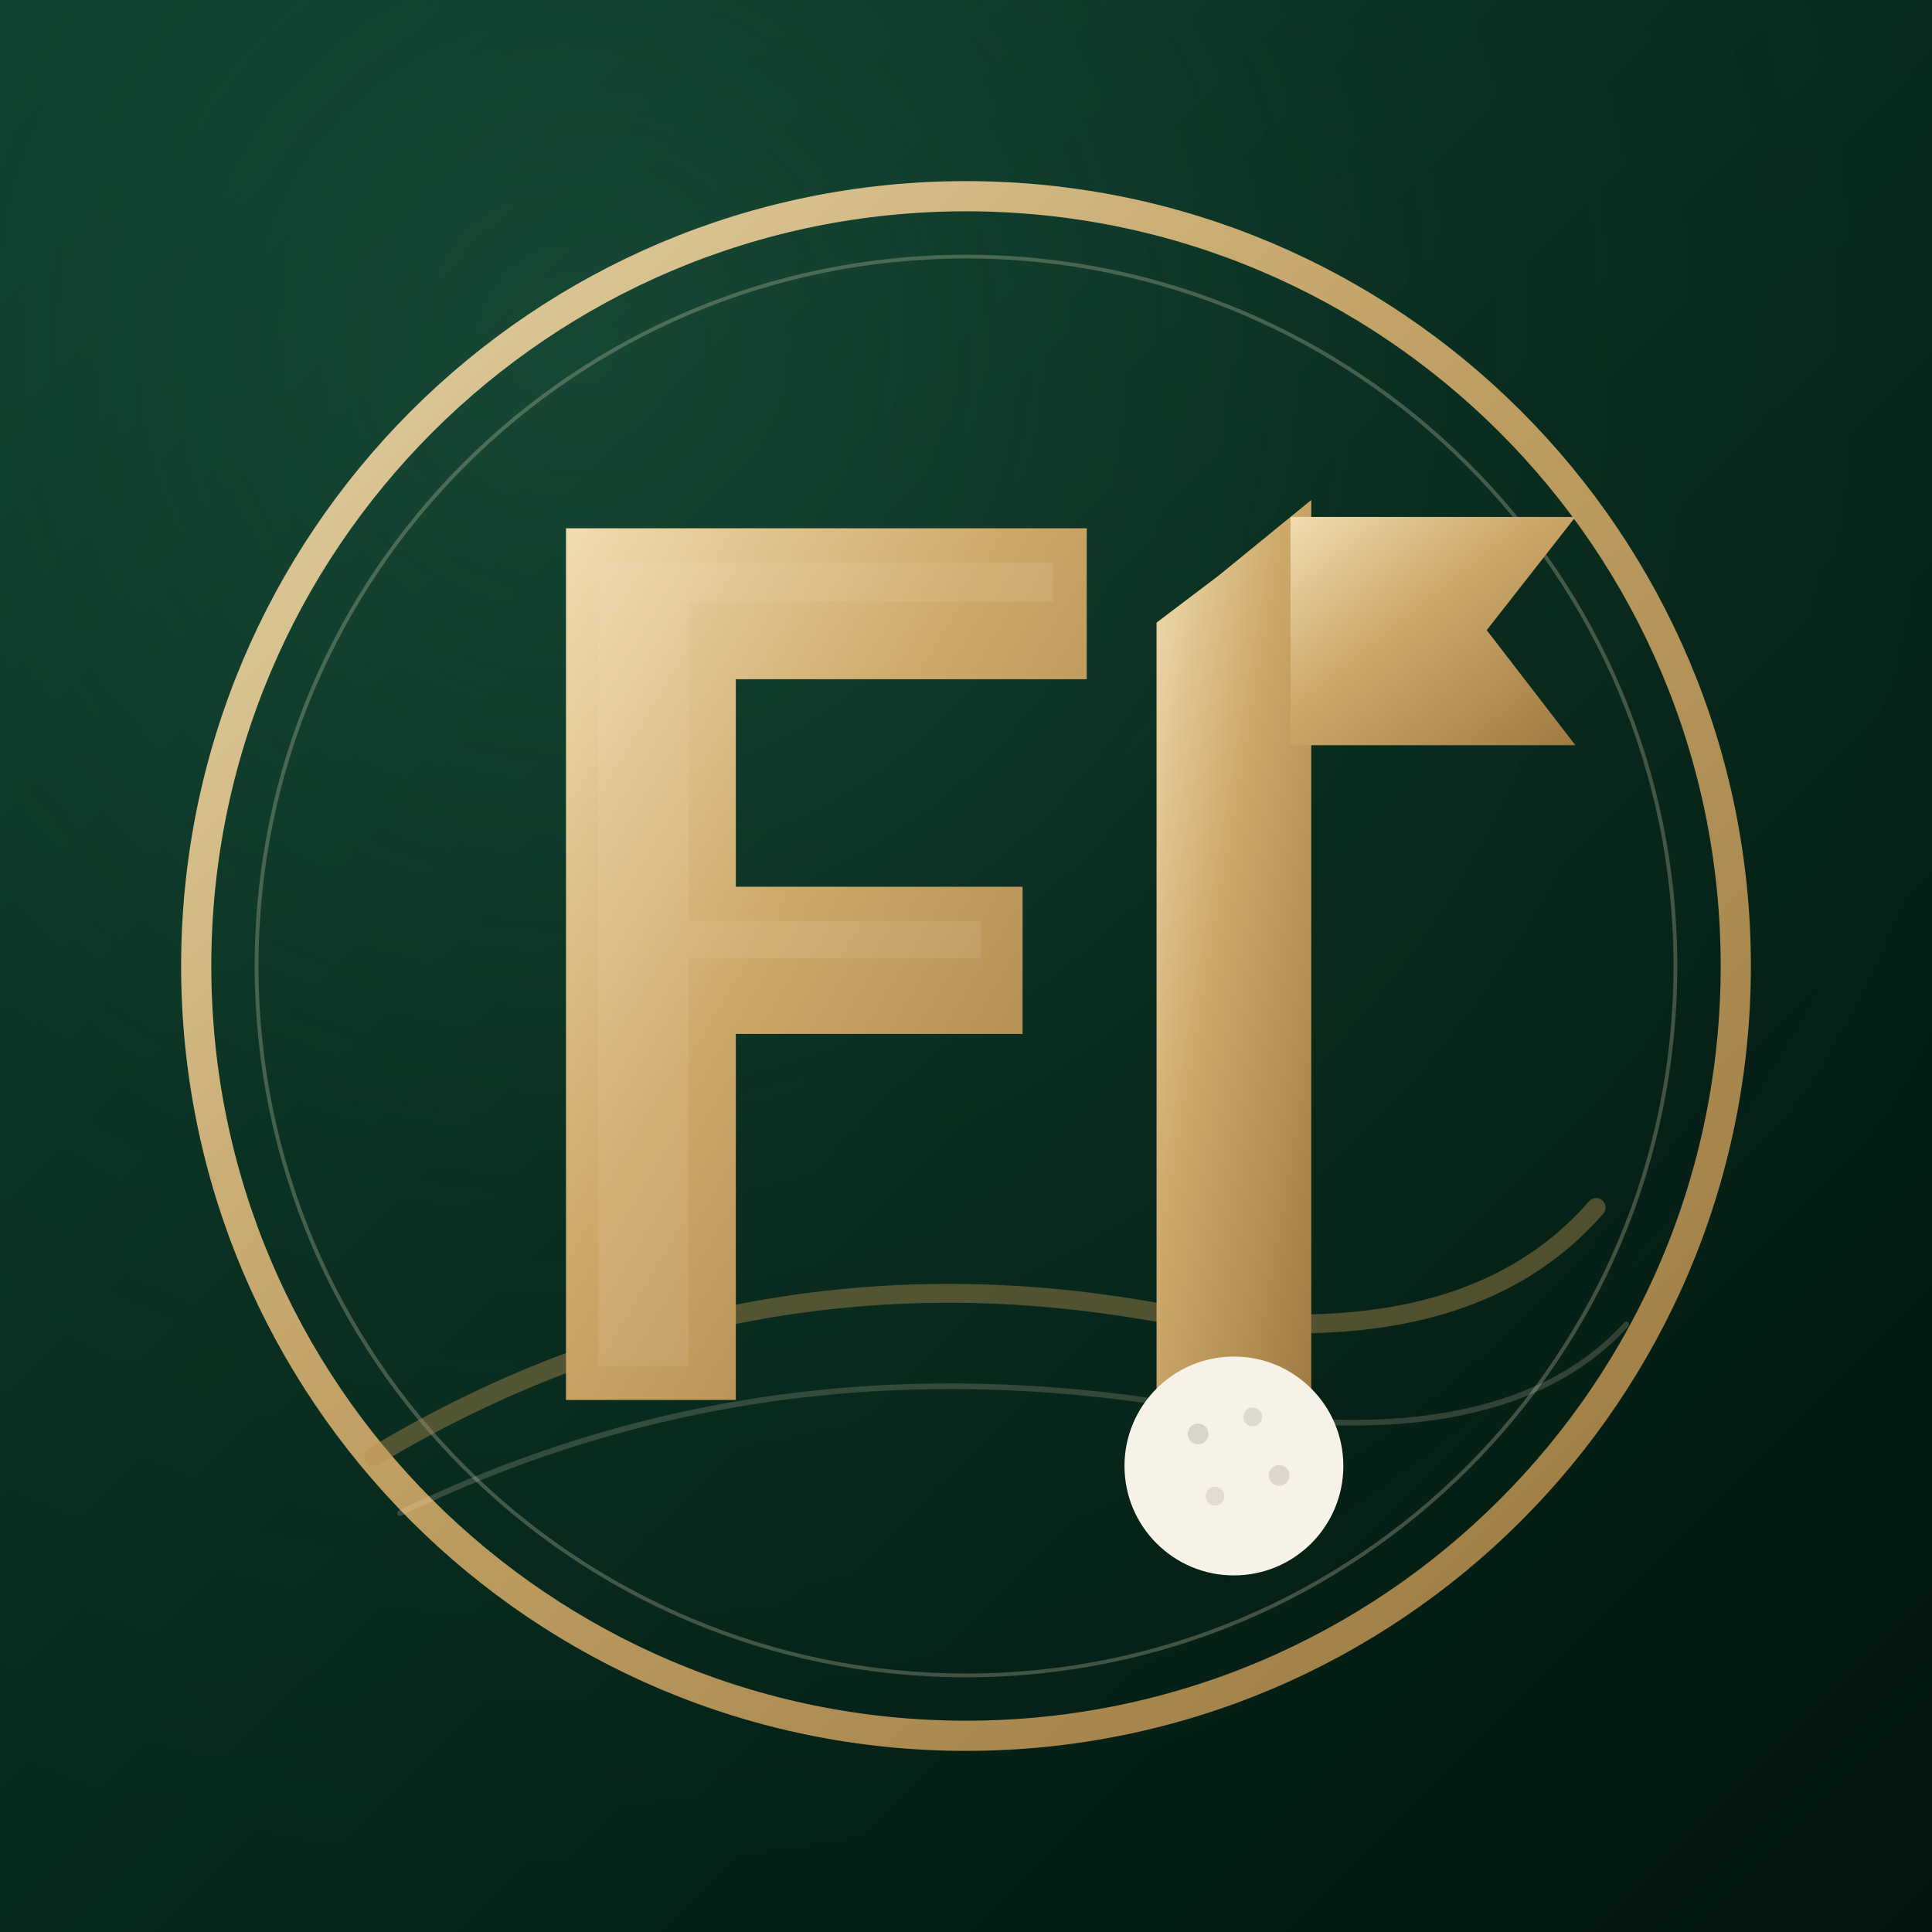
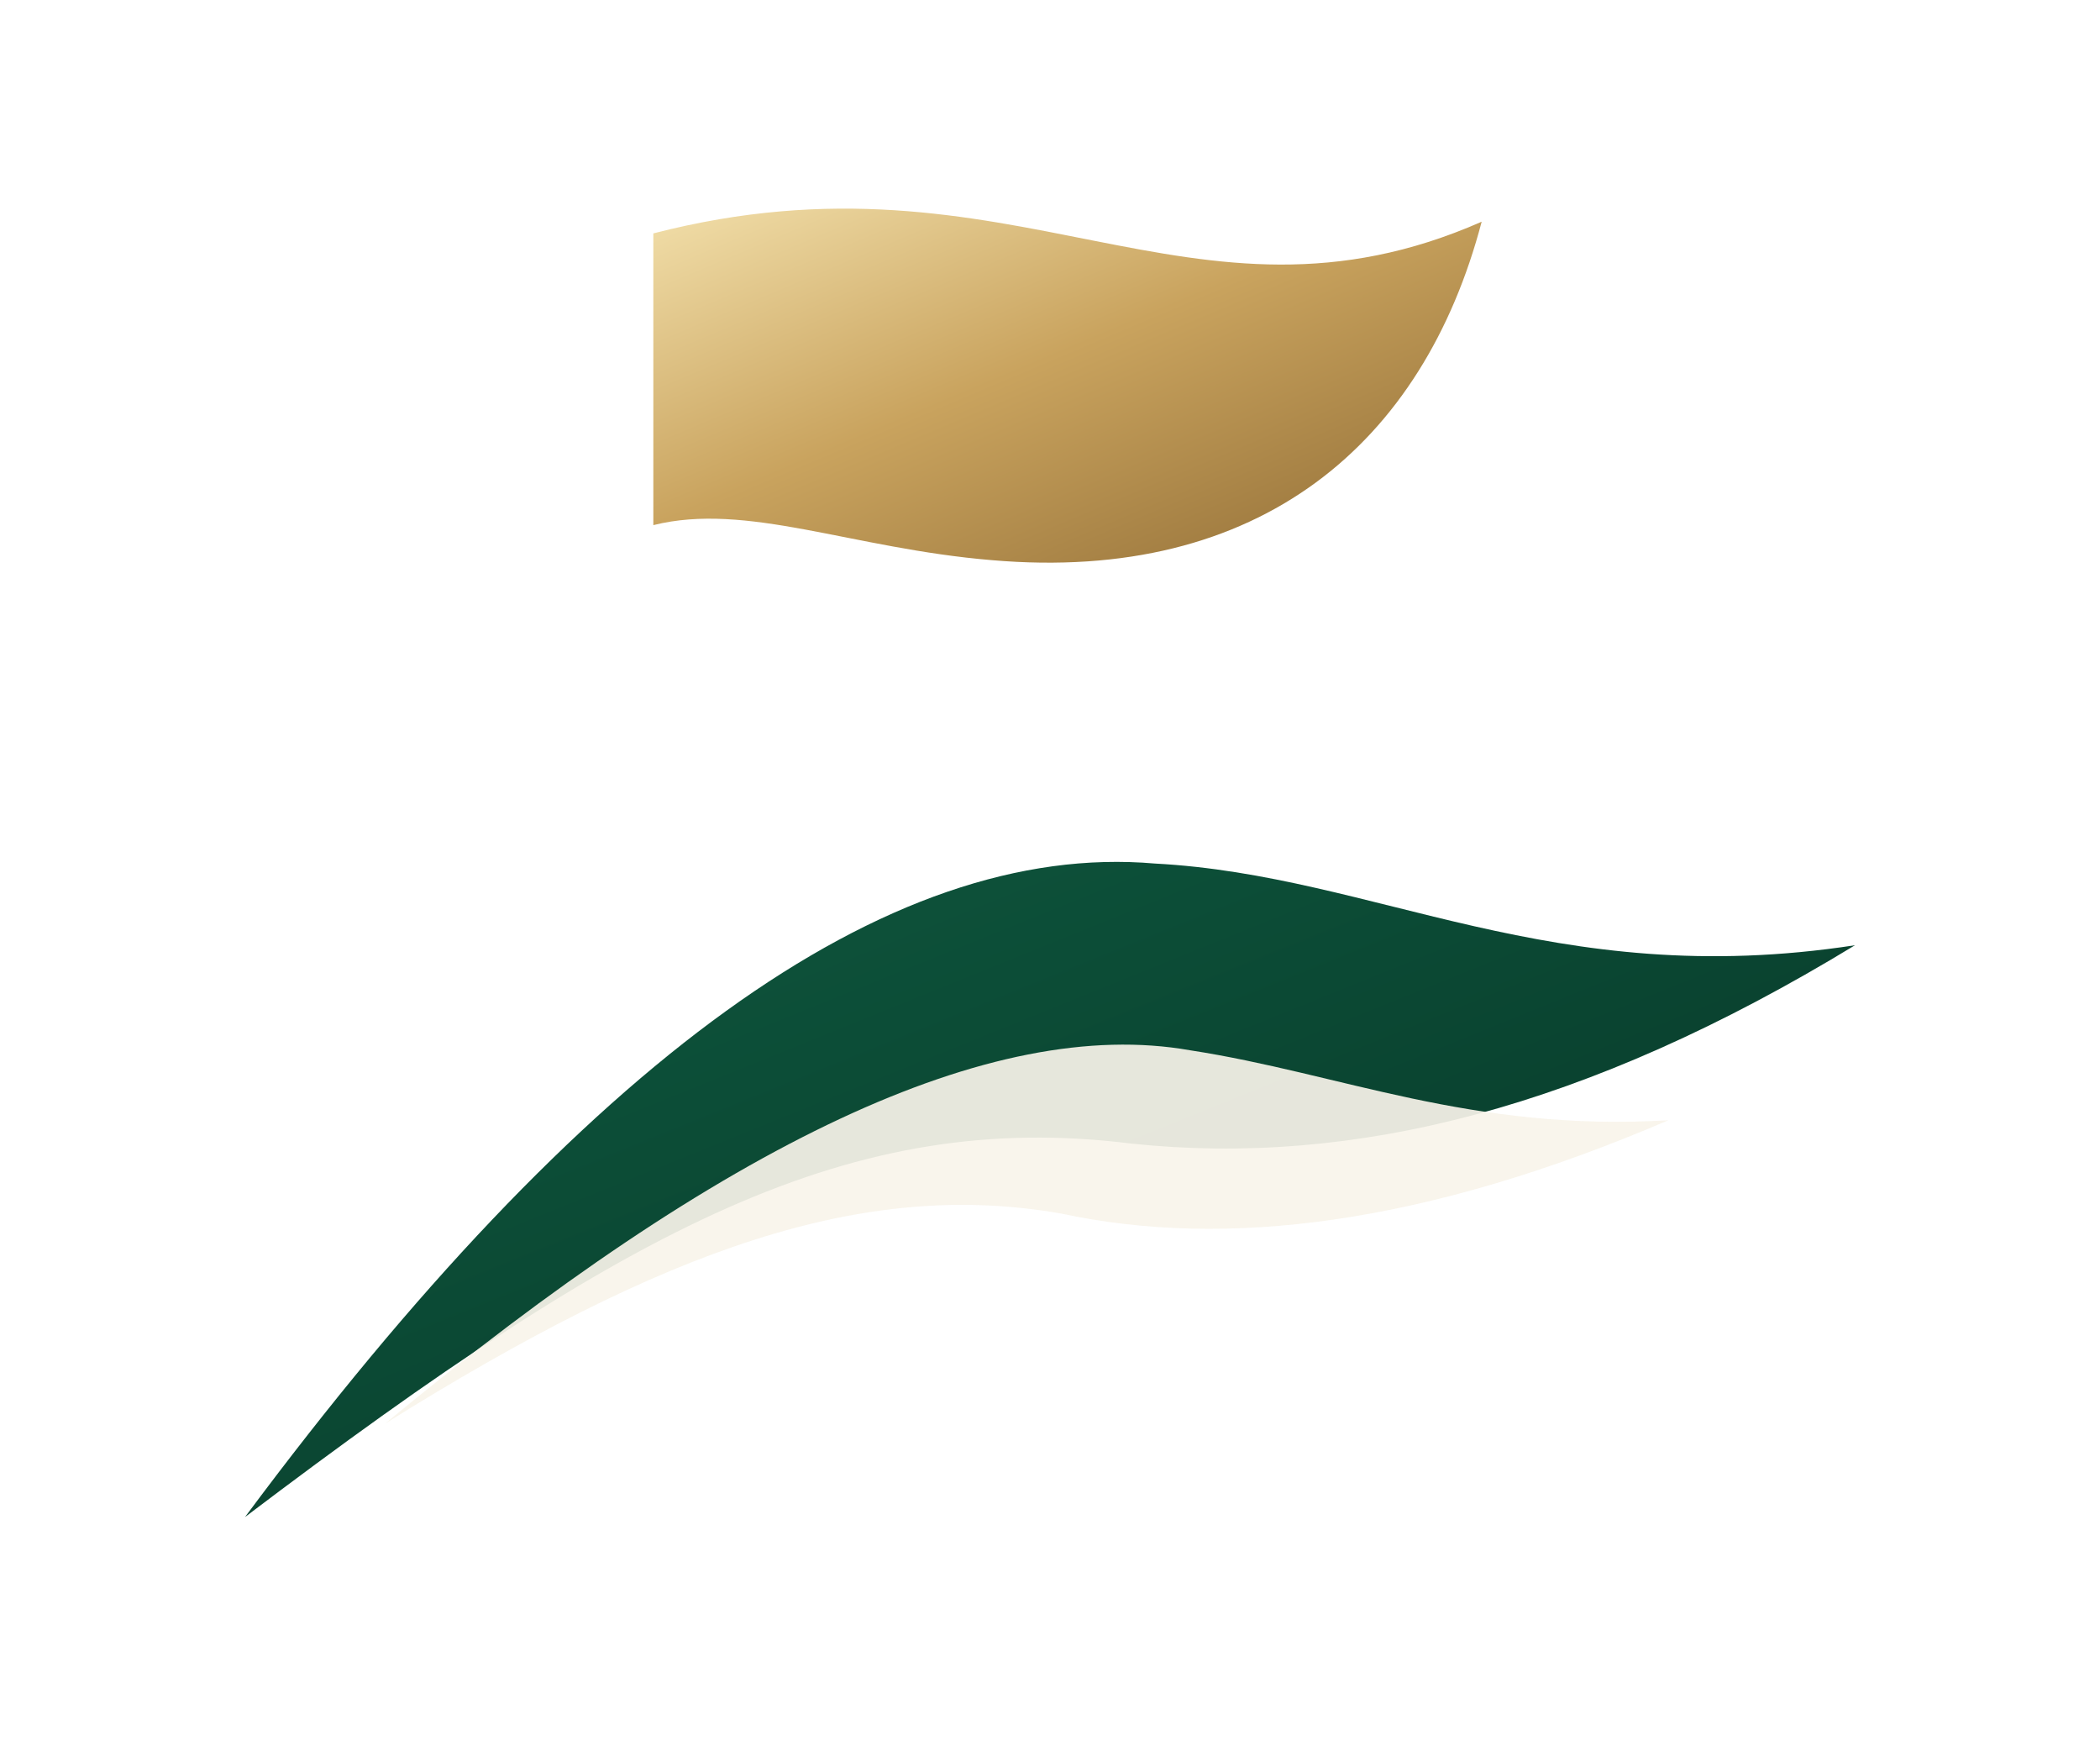
- <svg xmlns="http://www.w3.org/2000/svg" viewBox="0 0 1024 1024">
+ <svg xmlns="http://www.w3.org/2000/svg" viewBox="0 0 180 150">
  <defs>
-     <linearGradient id="bg" x1="0" y1="0" x2="1" y2="1">
-       <stop offset="0" stop-color="#0d3c2b" />
-       <stop offset="0.55" stop-color="#06261a" />
-       <stop offset="1" stop-color="#03150e" />
+     <linearGradient id="gold" x1="0" y1="0" x2="1" y2="1">
+       <stop offset="0" stop-color="#f2dfaa" />
+       <stop offset=".45" stop-color="#c9a35e" />
+       <stop offset="1" stop-color="#8f6b34" />
    </linearGradient>
-     <radialGradient id="glow" cx="30%" cy="18%" r="80%">
-       <stop offset="0" stop-color="#2c6c51" stop-opacity=".36" />
-       <stop offset=".55" stop-color="#2c6c51" stop-opacity=".08" />
-       <stop offset="1" stop-color="#2c6c51" stop-opacity="0" />
-     </radialGradient>
-     <linearGradient id="gold" x1="0" y1="0" x2="1" y2="1">
-       <stop offset="0" stop-color="#f0ddb2" />
-       <stop offset=".42" stop-color="#cda96a" />
-       <stop offset="1" stop-color="#9f7b42" />
+     <linearGradient id="green" x1="0" y1="0" x2="1" y2="1">
+       <stop offset="0" stop-color="#0f5a40" />
+       <stop offset="1" stop-color="#063224" />
    </linearGradient>
  </defs>
-   <rect width="1024" height="1024" fill="url(#bg)" />
-   <rect width="1024" height="1024" fill="url(#glow)" />
-   <circle cx="512" cy="512" r="408" fill="none" stroke="url(#gold)" stroke-width="16" opacity=".95" />
-   <circle cx="512" cy="512" r="376" fill="none" stroke="#f5e8c9" stroke-width="2" opacity=".25" />
-   <path d="M198 772 C338 688 478 673 604 694 C720 714 798 695 846 640" fill="none" stroke="#b88f51" stroke-width="10" stroke-linecap="round" opacity=".42" />
-   <path d="M212 802 C360 730 504 724 632 746 C746 766 820 748 862 702" fill="none" stroke="#f3e4c5" stroke-width="3" stroke-linecap="round" opacity=".18" />
-   <g>
-     <path d="M300 280 H576 V360 H390 V470 H542 V548 H390 V742 H300 Z" fill="url(#gold)" />
-     <path d="M317 298 H558 V319 H365 V488 H520 V508 H365 V724 H317 Z" fill="#f5e8c9" opacity=".11" />
-   </g>
-   <g>
-     <path d="M646 305 L695 265 V748 H613 V330 Z" fill="url(#gold)" />
-     <path d="M684 274 H835 L788 334 L835 395 H684 Z" fill="url(#gold)" />
-     <circle cx="654" cy="777" r="58" fill="#f7f2e8" />
-     <circle cx="635" cy="760" r="5.5" fill="#d7d1c5" opacity=".9" />
-     <circle cx="664" cy="751" r="5" fill="#d7d1c5" opacity=".75" />
-     <circle cx="678" cy="782" r="5.5" fill="#d7d1c5" opacity=".8" />
-     <circle cx="644" cy="793" r="5" fill="#d7d1c5" opacity=".65" />
-   </g>
+   <path d="M51 17v83" stroke="url(#gold)" stroke-width="8" stroke-linecap="round" />
+   <path d="M56 20c31-8 46 10 71-1-5 19-19 31-42 29-12-1-21-5-29-3z" fill="url(#gold)" />
+   <path d="M21 130c29-39 55-58 78-56 19 1 34 11 60 7-23 14-43 19-62 17-24-3-43 7-76 32z" fill="url(#green)" />
+   <path d="M33 122c29-24 52-35 69-32 13 2 24 7 41 6-21 9-38 11-52 8-17-3-34 3-58 18z" fill="#f8f4ea" opacity=".92" />
</svg>
